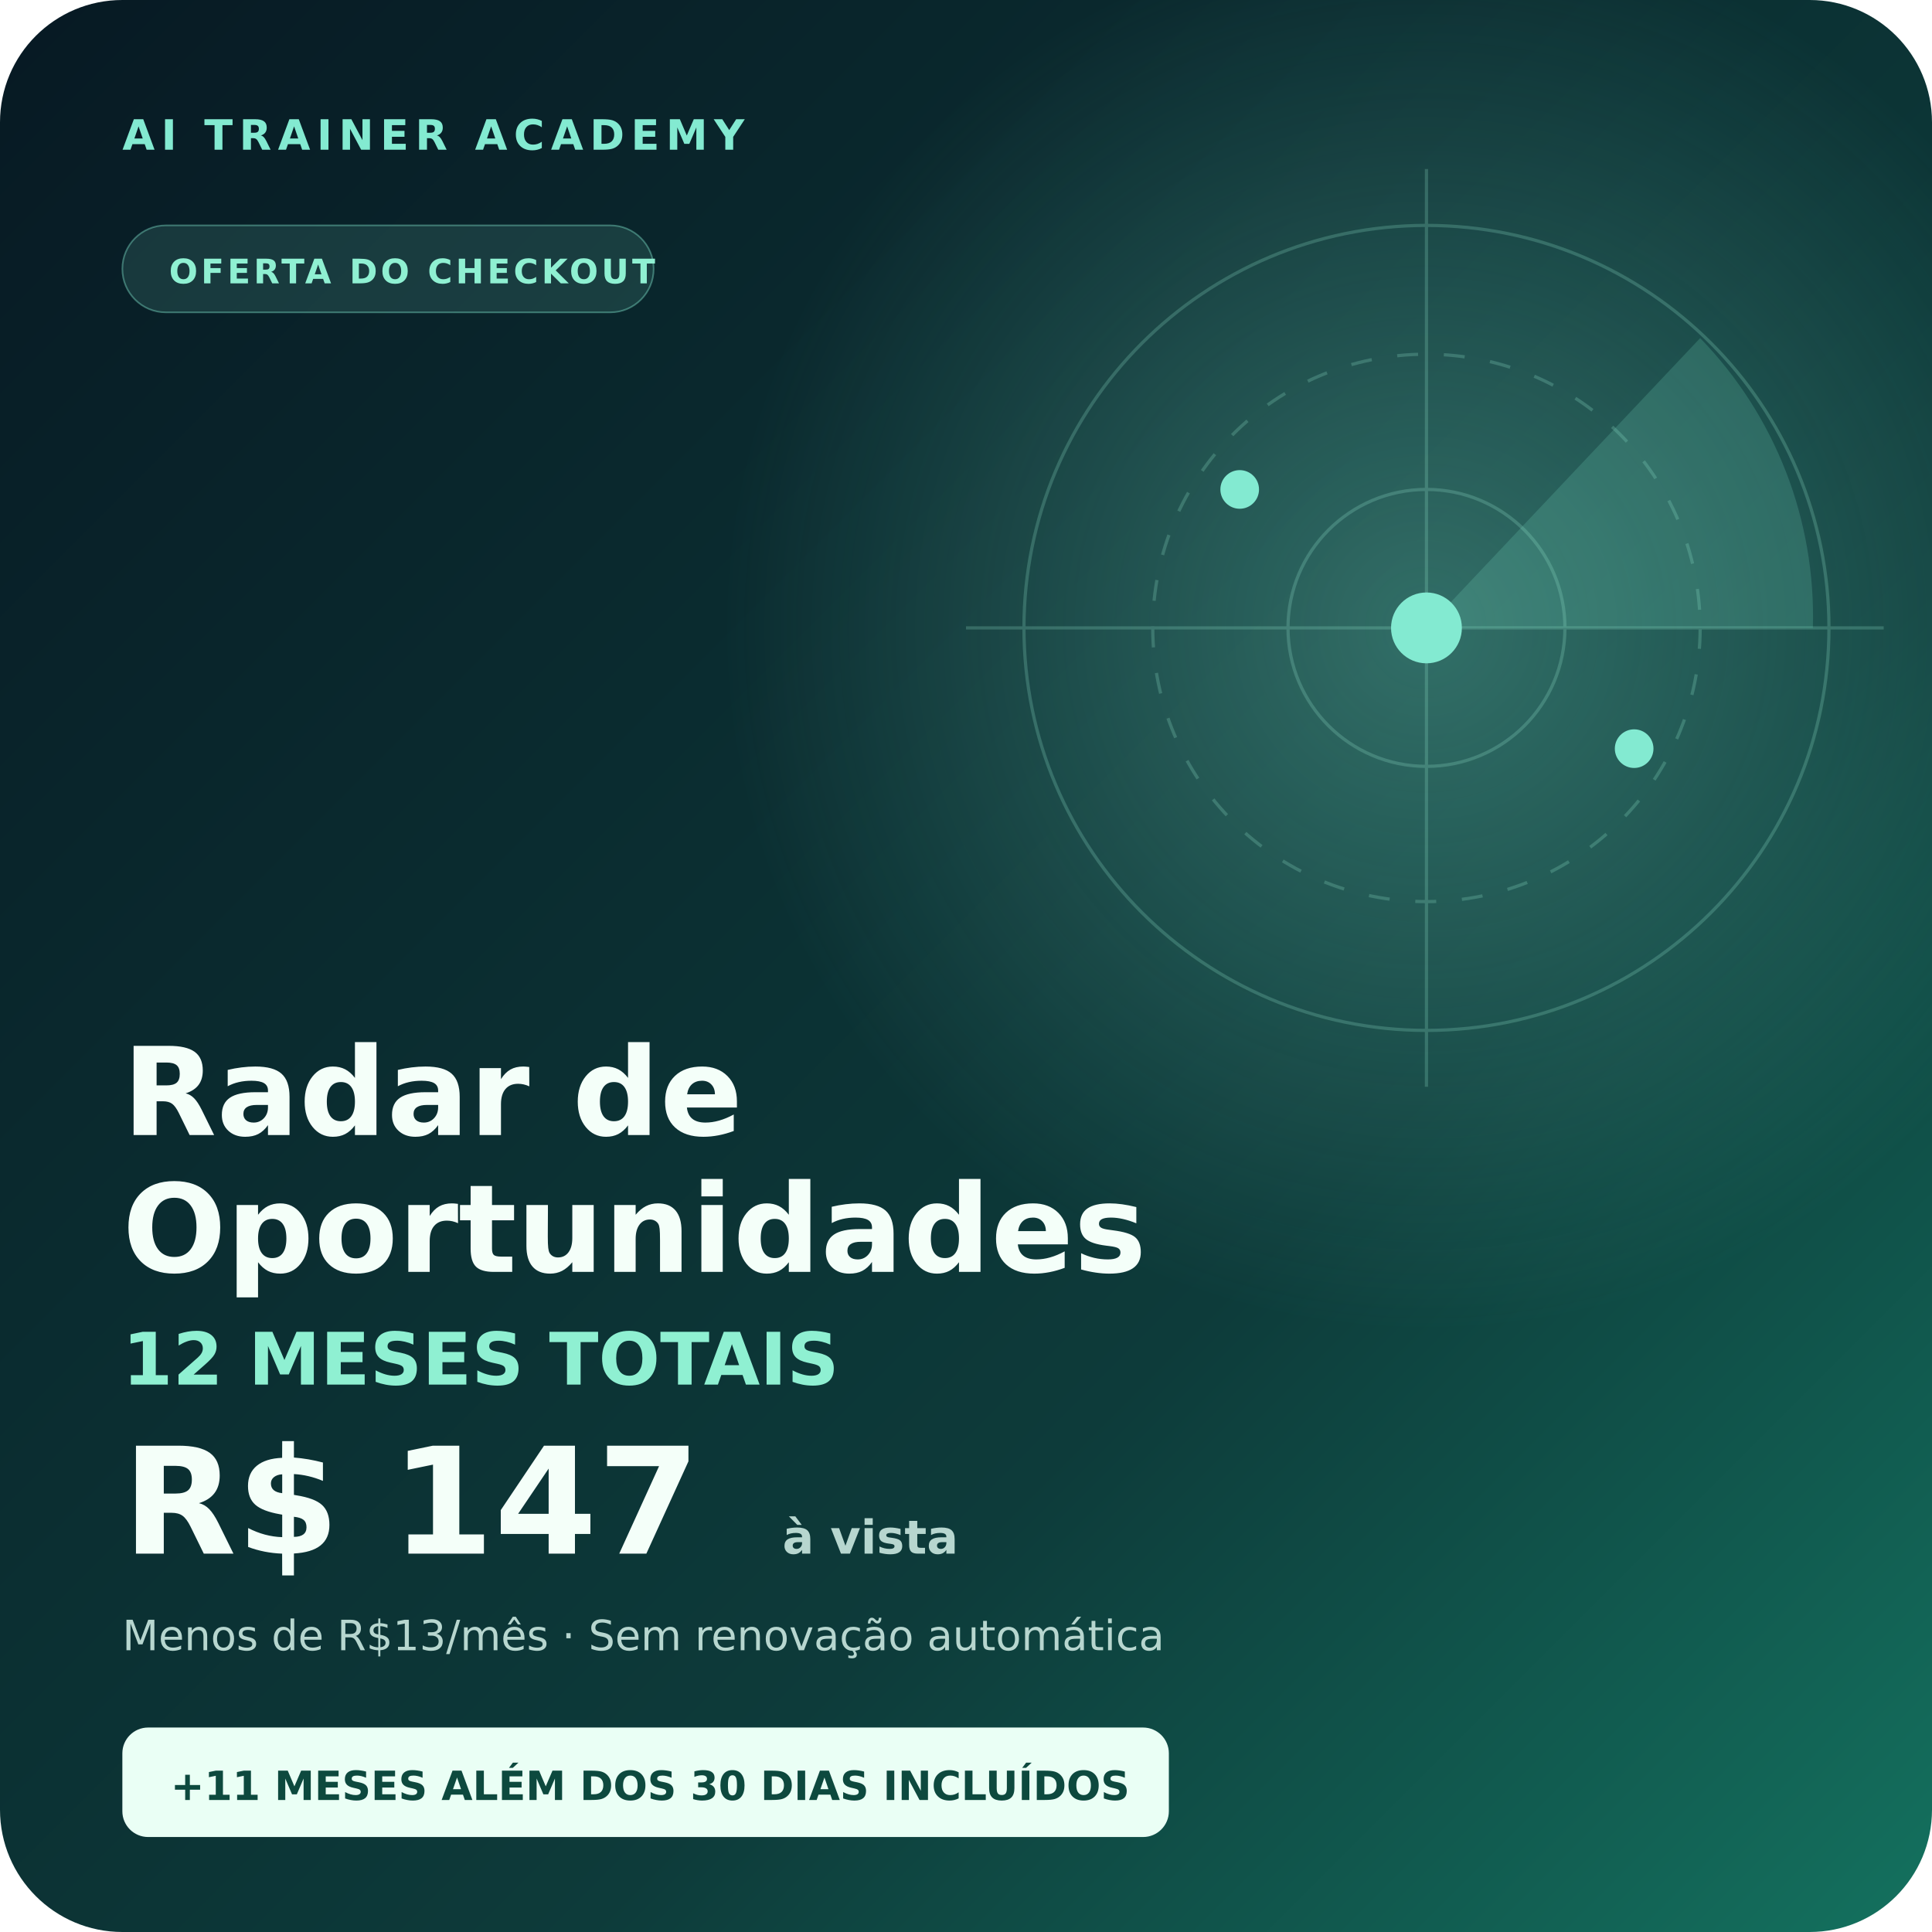
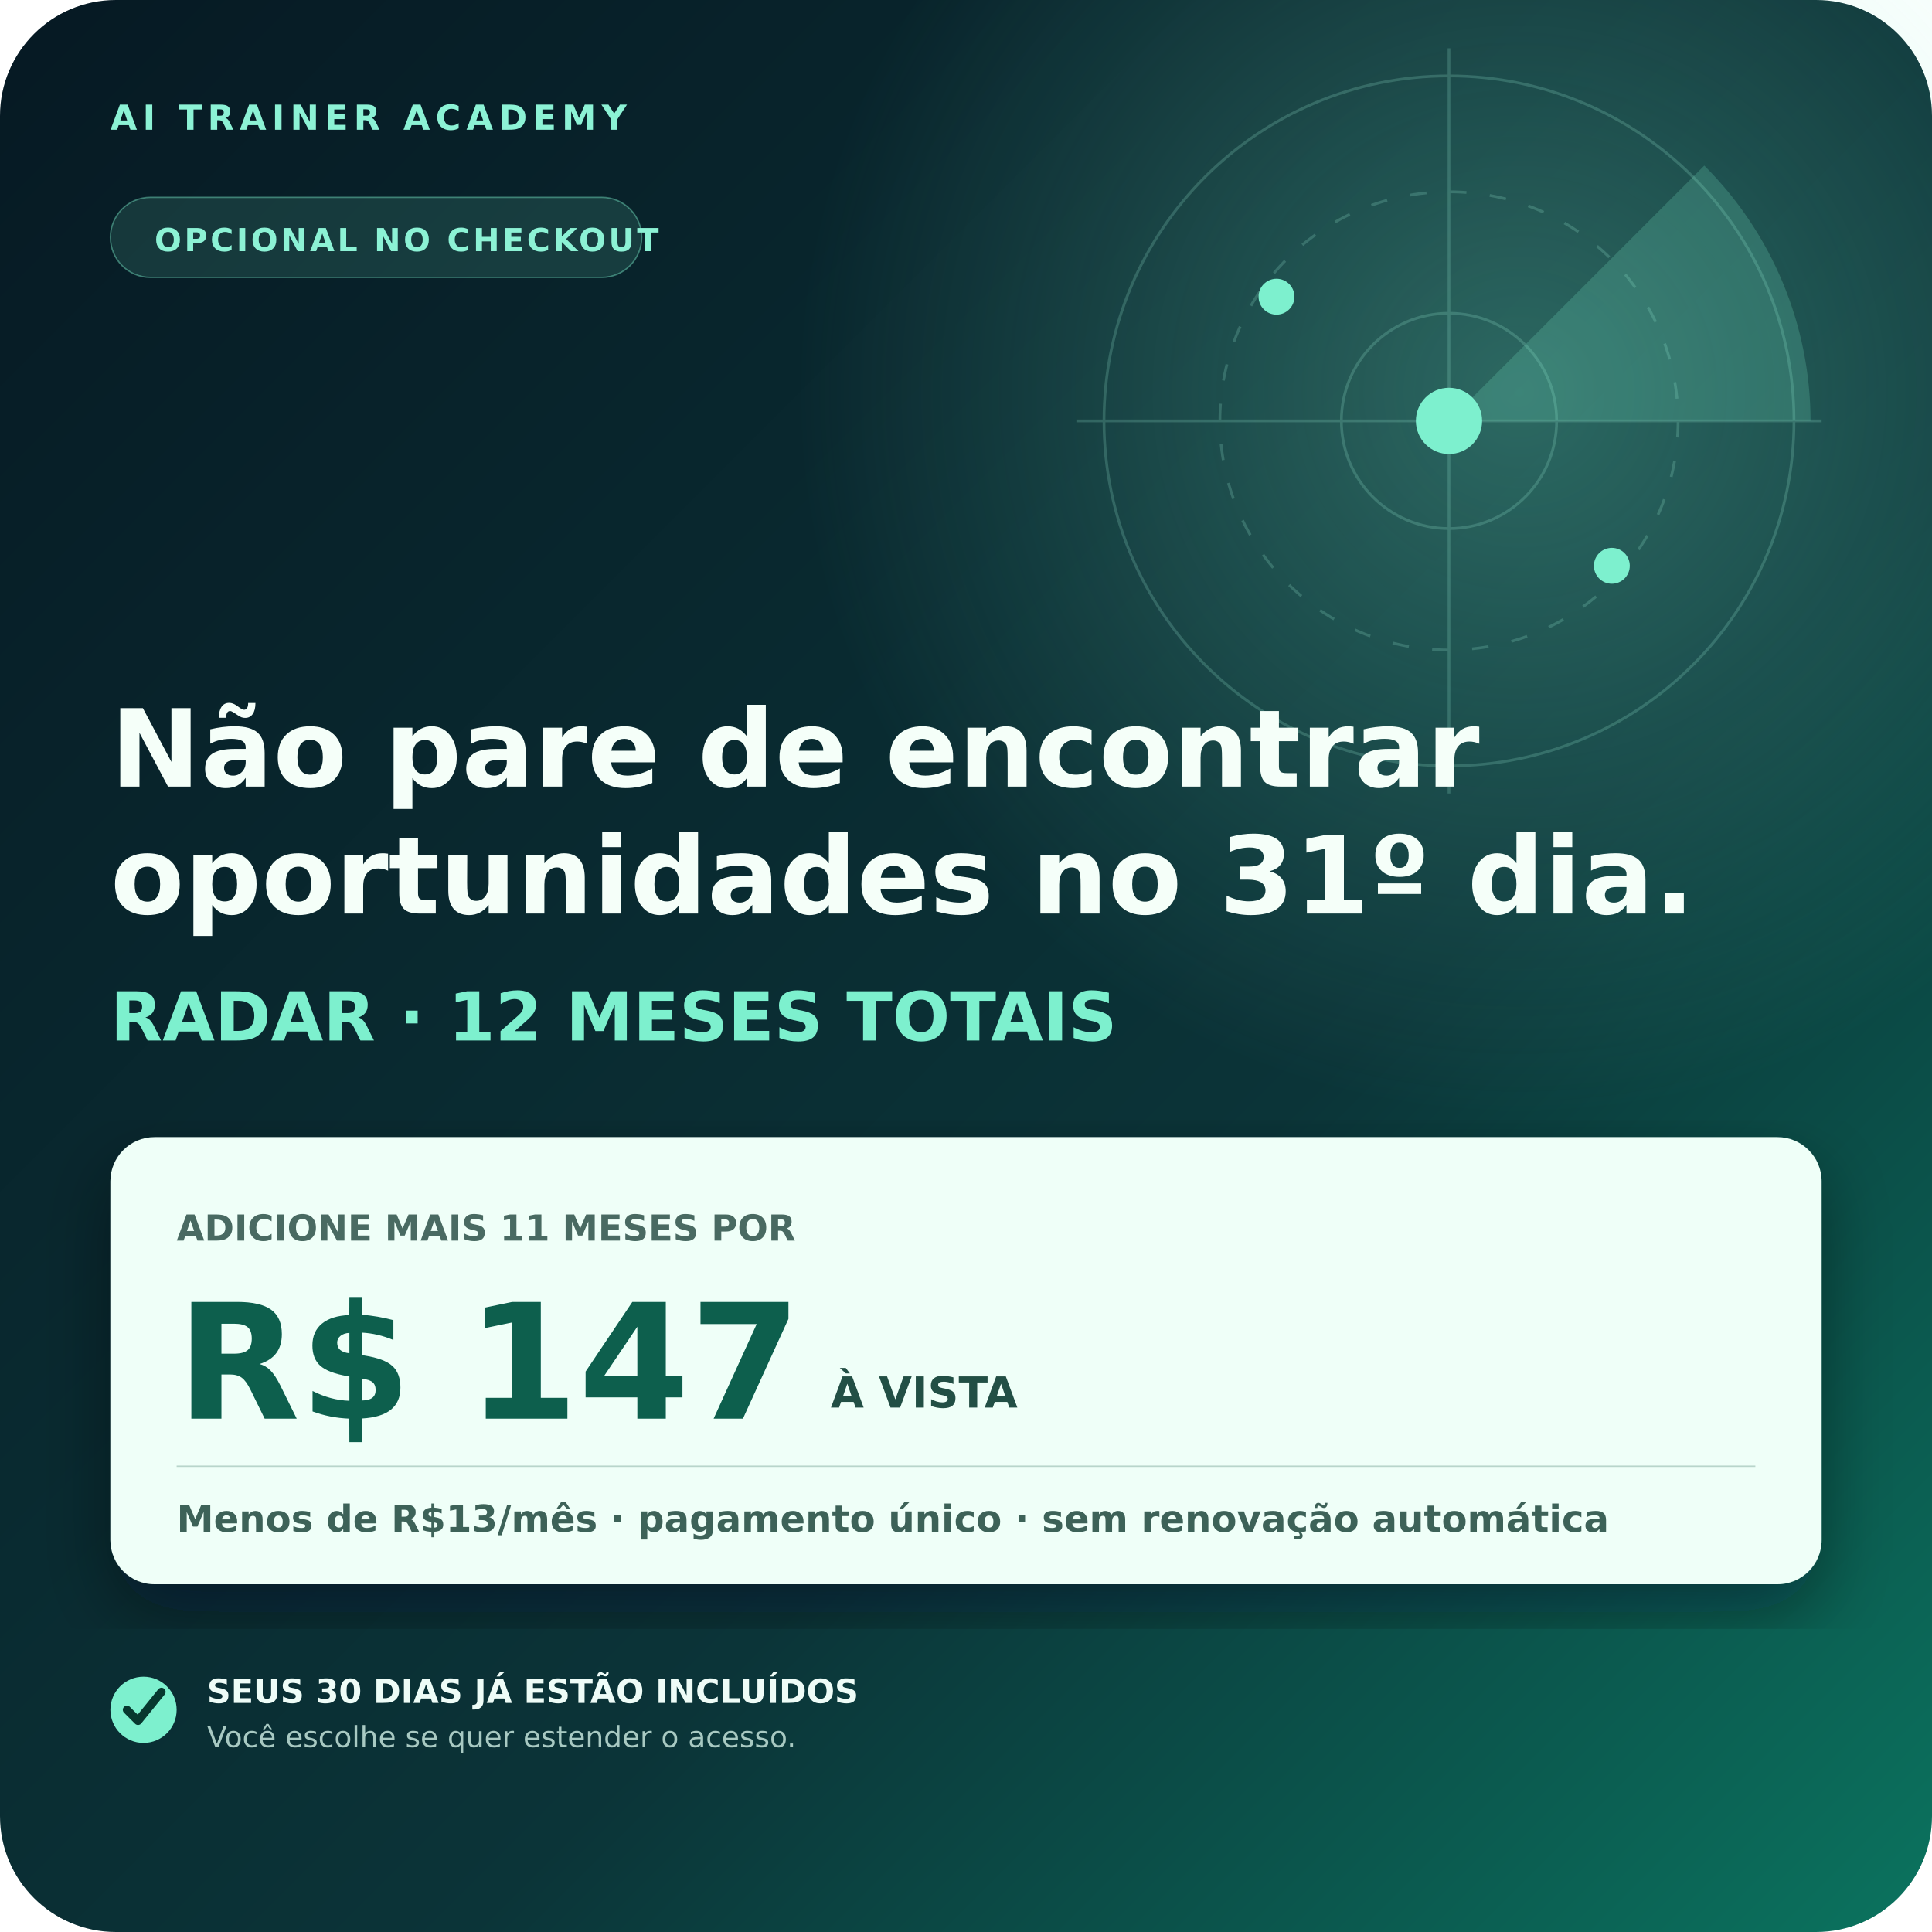
- <svg xmlns="http://www.w3.org/2000/svg" width="1200" height="1200" viewBox="0 0 1200 1200">
+ <svg xmlns="http://www.w3.org/2000/svg" width="1400" height="1400" viewBox="0 0 1400 1400">
  <defs>
    <linearGradient id="bg" x1="0" y1="0" x2="1" y2="1">
-       <stop stop-color="#071923" />
-       <stop offset=".65" stop-color="#0d3b3a" />
-       <stop offset="1" stop-color="#14725f" />
+       <stop stop-color="#061923" />
+       <stop offset=".62" stop-color="#0b3438" />
+       <stop offset="1" stop-color="#0b745f" />
    </linearGradient>
    <radialGradient id="glow">
-       <stop stop-color="#83ead1" stop-opacity=".32" />
-       <stop offset="1" stop-color="#83ead1" stop-opacity="0" />
+       <stop stop-color="#7df0ce" stop-opacity=".3" />
+       <stop offset="1" stop-color="#7df0ce" stop-opacity="0" />
    </radialGradient>
+     <filter id="shadow">
+       <feDropShadow dx="0" dy="20" stdDeviation="26" flood-color="#001117" flood-opacity=".4" />
+     </filter>
  </defs>
-   <rect width="1200" height="1200" rx="76" fill="url(#bg)" />
-   <circle cx="886" cy="390" r="440" fill="url(#glow)" />
-   <g opacity=".22" stroke="#9cf0d5" fill="none" stroke-width="2">
-     <circle cx="886" cy="390" r="250" />
-     <circle cx="886" cy="390" r="170" stroke-dasharray="13 16" />
-     <circle cx="886" cy="390" r="86" />
-     <path d="M600 390h570M886 105v570" />
+   <rect width="1400" height="1400" rx="84" fill="url(#bg)" />
+   <circle cx="1100" cy="285" r="520" fill="url(#glow)" />
+   <g opacity=".2" stroke="#a1f6dc" fill="none" stroke-width="2">
+     <circle cx="1050" cy="305" r="250" />
+     <circle cx="1050" cy="305" r="166" stroke-dasharray="12 17" />
+     <circle cx="1050" cy="305" r="78" />
+     <path d="M780 305h540M1050 35v540" />
  </g>
-   <path d="M886 390l170-180A248 248 0 0 1 1126 390Z" fill="#83ead1" fill-opacity=".18" />
-   <circle cx="886" cy="390" r="22" fill="#83ead1" />
-   <circle cx="770" cy="304" r="12" fill="#83ead1" />
-   <circle cx="1015" cy="465" r="12" fill="#83ead1" />
+   <path d="M1050 305l185-185A262 262 0 0 1 1312 305Z" fill="#7df0ce" fill-opacity=".2" />
+   <circle cx="1050" cy="305" r="24" fill="#7df0ce" />
+   <circle cx="925" cy="215" r="13" fill="#7df0ce" />
+   <circle cx="1168" cy="410" r="13" fill="#7df0ce" />
  <g font-family="DejaVu Sans,Arial,sans-serif">
-     <text x="76" y="93" fill="#83ead1" font-size="26" font-weight="800" letter-spacing="4">AI TRAINER ACADEMY</text>
-     <rect x="76" y="140" width="330" height="54" rx="27" fill="#83ead1" fill-opacity=".13" stroke="#83ead1" stroke-opacity=".4" />
-     <text x="105" y="176" fill="#8ff0d2" font-size="21" font-weight="800" letter-spacing="2">OFERTA DO CHECKOUT</text>
-     <text x="76" y="705" fill="#f4fff9" font-size="76" font-weight="800">Radar de</text>
-     <text x="76" y="790" fill="#f4fff9" font-size="76" font-weight="800">Oportunidades</text>
-     <text x="76" y="860" fill="#8ff0d2" font-size="45" font-weight="800">12 MESES TOTAIS</text>
-     <text x="76" y="965" fill="#f4fff9" font-size="92" font-weight="800">R$ 147</text>
-     <text x="486" y="965" fill="#b7d6cf" font-size="29" font-weight="700">à vista</text>
-     <text x="76" y="1025" fill="#b7d6cf" font-size="26">Menos de R$13/mês · Sem renovação automática</text>
-     <rect x="76" y="1073" width="650" height="68" rx="16" fill="#eafff5" />
-     <text x="106" y="1118" fill="#0d493e" font-size="25" font-weight="800">+11 MESES ALÉM DOS 30 DIAS INCLUÍDOS</text>
+     <text x="80" y="94" fill="#8cf2d5" font-size="25" font-weight="800" letter-spacing="4">AI TRAINER ACADEMY</text>
+     <rect x="80" y="143" width="385" height="58" rx="29" fill="#7df0ce" fill-opacity=".13" stroke="#7df0ce" stroke-opacity=".42" />
+     <text x="112" y="182" fill="#8cf2d5" font-size="23" font-weight="800" letter-spacing="2">OPCIONAL NO CHECKOUT</text>
+     <text x="80" y="570" fill="#f5fff9" font-size="78" font-weight="850">Não pare de encontrar</text>
+     <text x="80" y="662" fill="#f5fff9" font-size="78" font-weight="850">oportunidades no 31º dia.</text>
+     <text x="80" y="754" fill="#7df0ce" font-size="49" font-weight="850">RADAR · 12 MESES TOTAIS</text>
+     <g transform="translate(80 824)" filter="url(#shadow)">
+       <rect width="1240" height="324" rx="32" fill="#effff8" />
+       <text x="48" y="75" fill="#496a62" font-size="26" font-weight="800">ADICIONE MAIS 11 MESES POR</text>
+       <text x="48" y="204" fill="#0a5f4d" font-size="116" font-weight="850">R$ 147</text>
+       <text x="522" y="196" fill="#244f45" font-size="31" font-weight="800">À VISTA</text>
+       <rect x="48" y="238" width="1144" height="1" fill="#83ac9f" fill-opacity=".5" />
+       <text x="48" y="286" fill="#3e6259" font-size="27" font-weight="750">Menos de R$13/mês  ·  pagamento único  ·  sem renovação automática</text>
+     </g>
+     <g transform="translate(80 1215)">
+       <circle cx="24" cy="24" r="24" fill="#7df0ce" />
+       <path d="M12 24l8 8 17-21" stroke="#07382f" stroke-width="6" fill="none" stroke-linecap="round" stroke-linejoin="round" />
+       <text x="70" y="19" fill="#eefcf7" font-size="24" font-weight="800">SEUS 30 DIAS JÁ ESTÃO INCLUÍDOS</text>
+       <text x="70" y="51" fill="#a8c9c2" font-size="21">Você escolhe se quer estender o acesso.</text>
+     </g>
  </g>
</svg>
